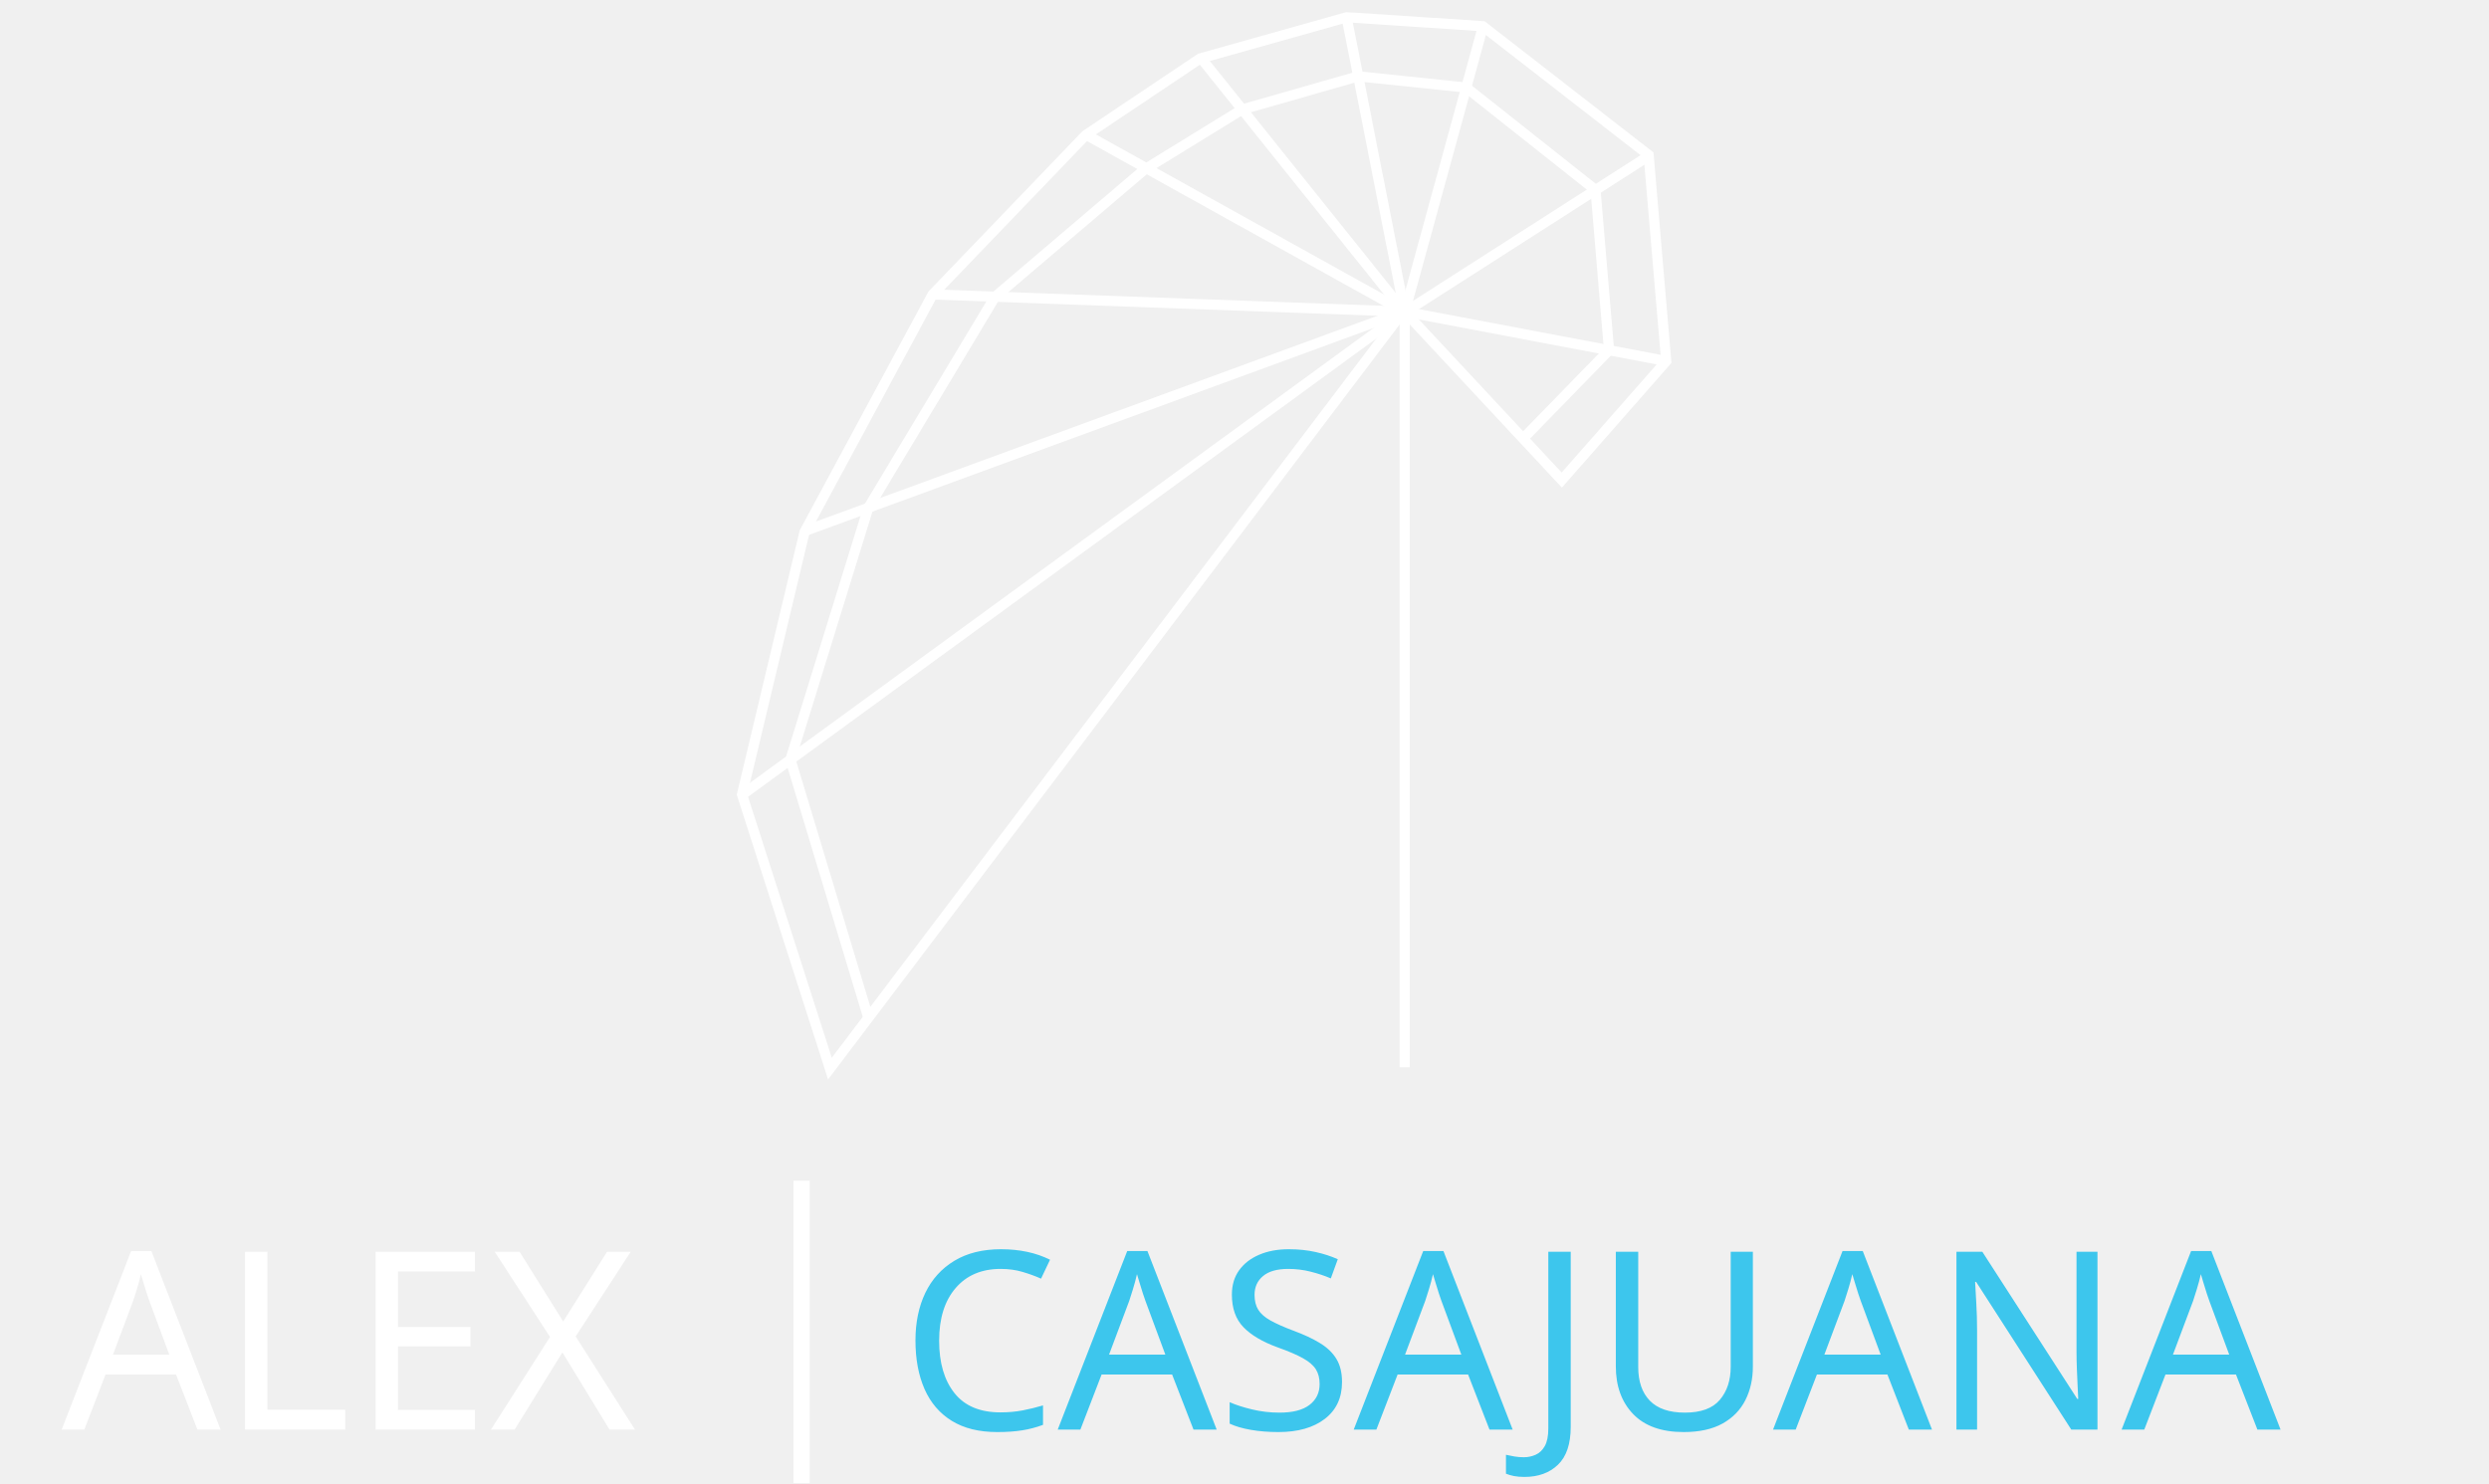
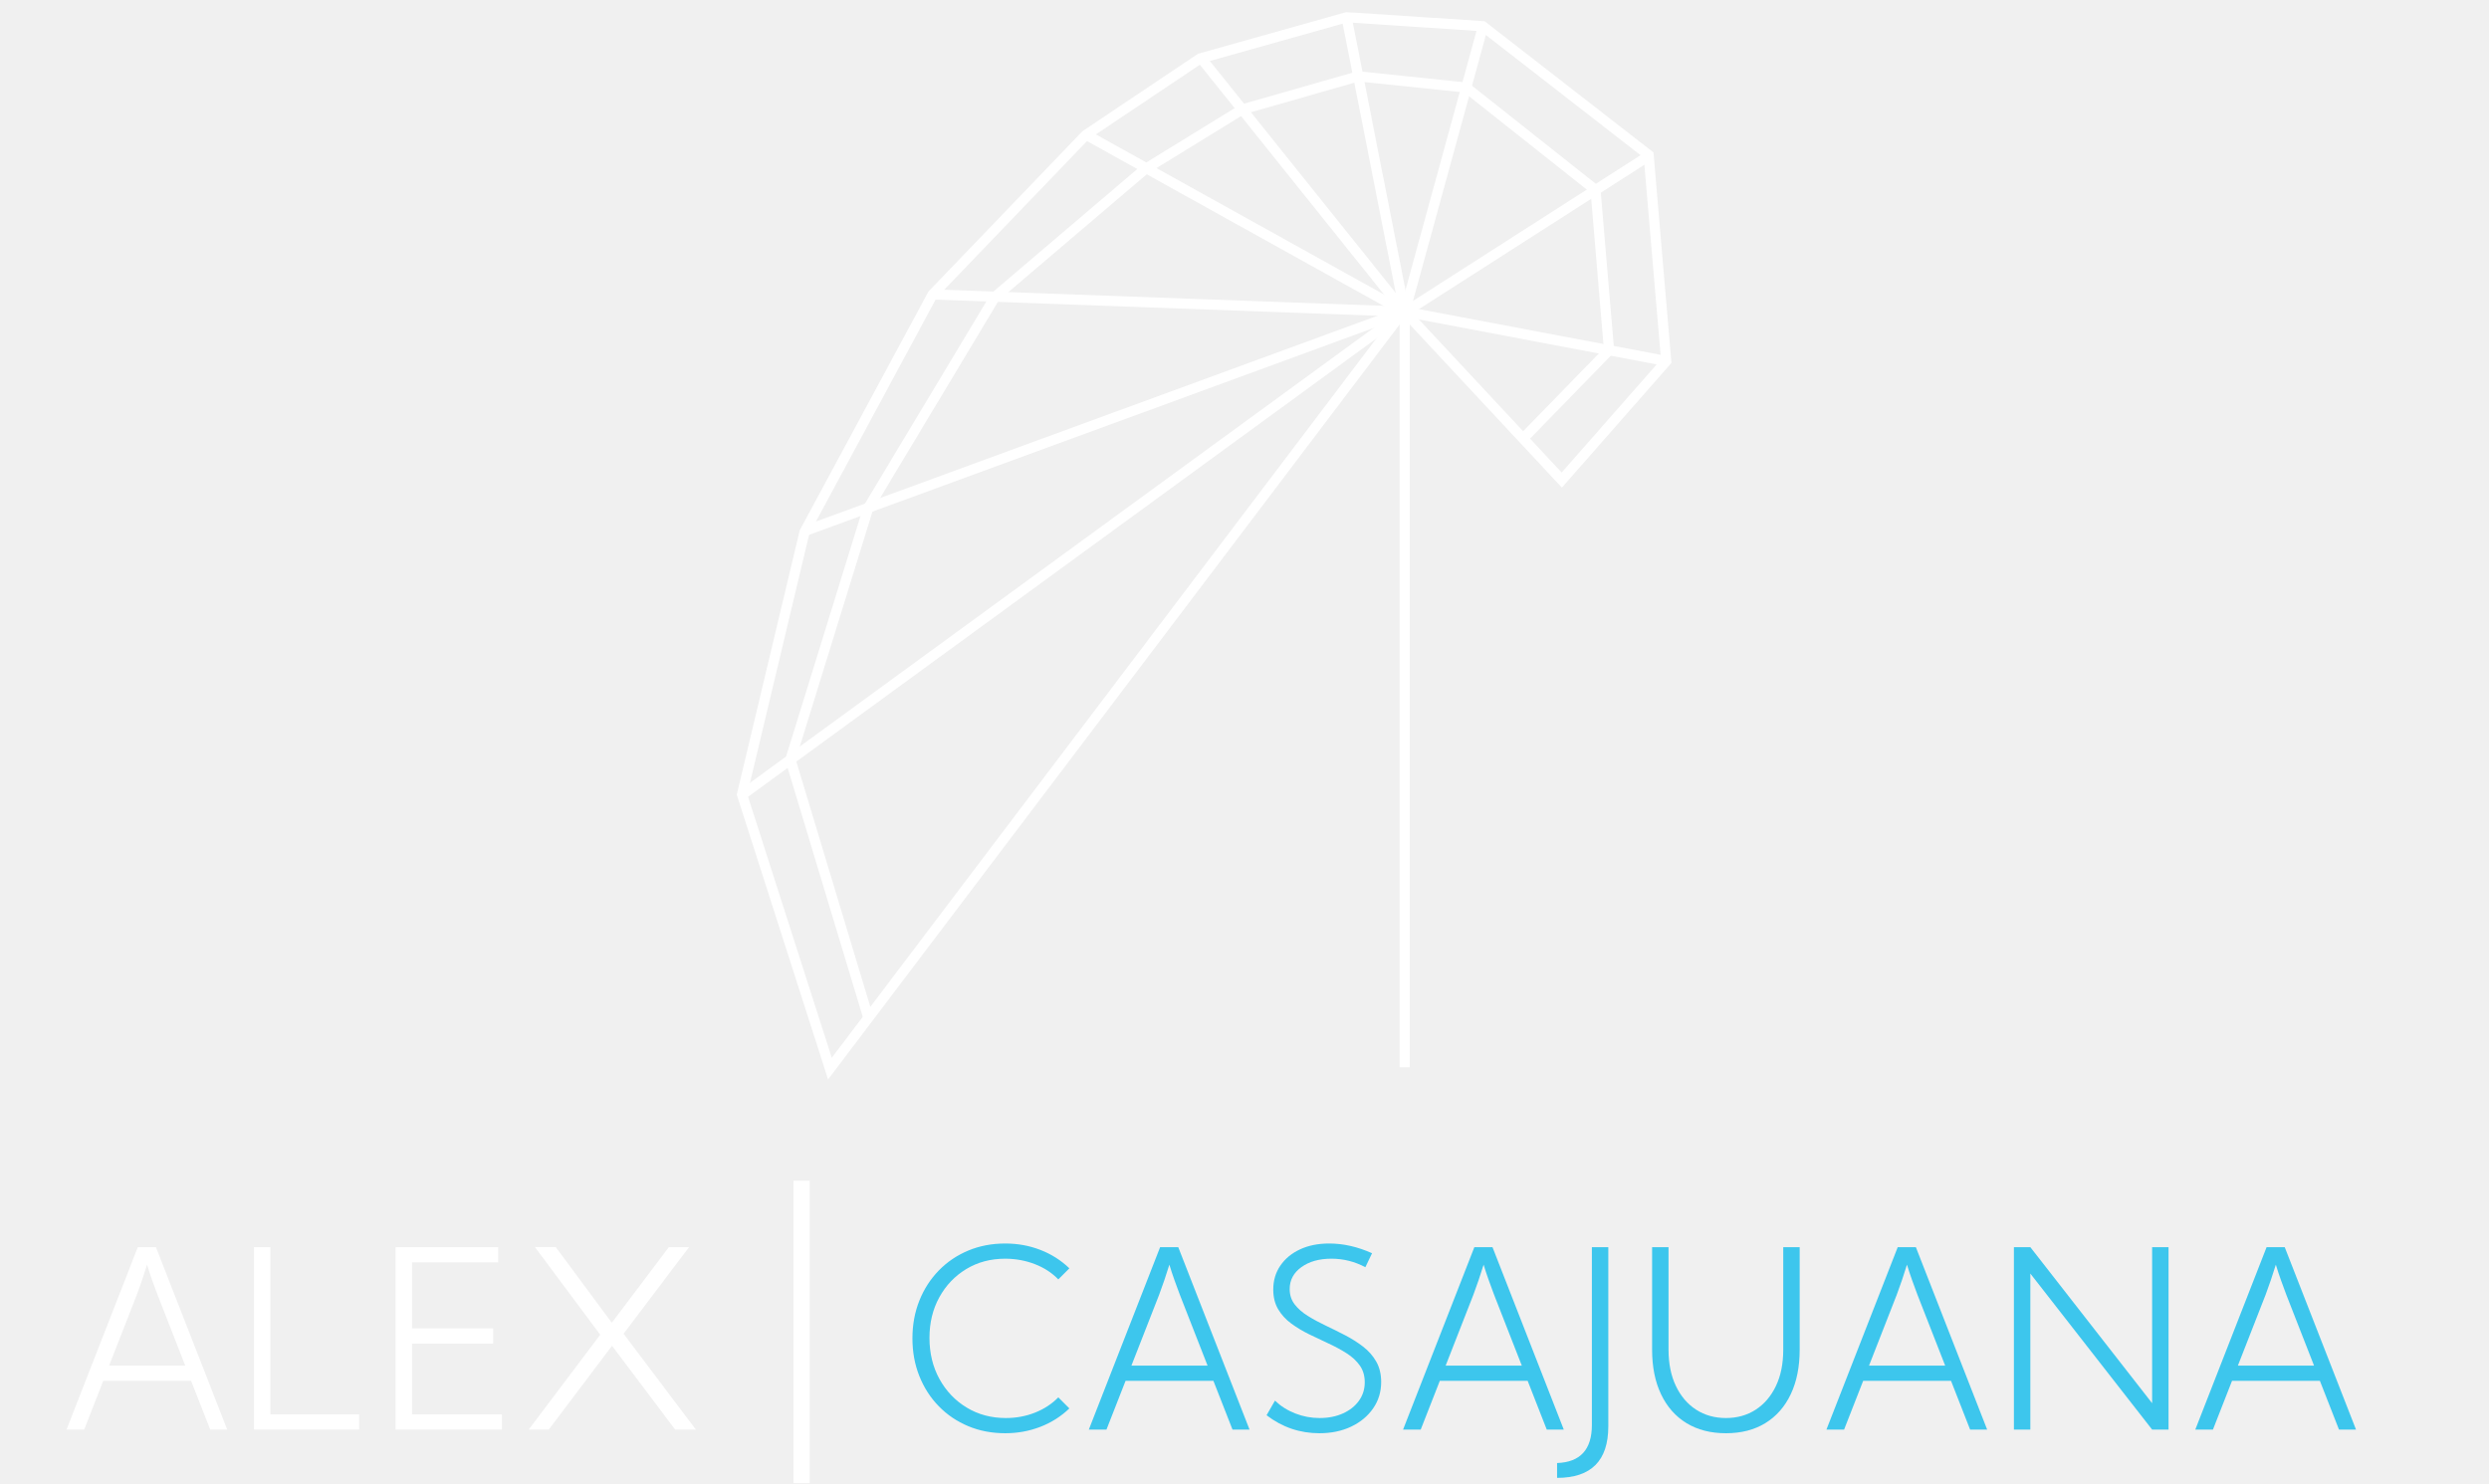
<svg xmlns="http://www.w3.org/2000/svg" version="1.1" id="Layer_1" x="0px" y="0px" width="614.377px" height="366.193px" viewBox="0 0 614.377 366.193" enable-background="new 0 0 614.377 366.193" xml:space="preserve">
  <g>
-     <text transform="matrix(1 0 0 1 15.219 352.9797)" enable-background="new    ">
-       <tspan x="0" y="0" fill="#FFFFFF" font-family="'KumbhSans-Light'" font-size="61.5">ALEX</tspan>
-       <tspan x="158.044" y="0" fill="#50007E" font-family="'KumbhSans-Light'" font-size="61.5">   </tspan>
-     </text>
+     <g enable-background="new    ">
+       <path fill="#FFFFFF" d="M16.42,352.979l17.597-45.044h4.474l17.598,45.044h-4.204l-4.715-12.042H25.489l-4.714,12.042H16.42z     M33.777,319.677l-6.847,17.508h18.798l-6.847-17.508c-0.401-1.061-0.831-2.231-1.291-3.514c-0.461-1.28-0.891-2.582-1.292-3.903    c-0.38,1.241-0.796,2.522-1.246,3.844C34.603,317.425,34.177,318.616,33.777,319.677z" />
+       <path fill="#FFFFFF" d="M88.641,352.979H62.696v-45.044h4.054v41.29h21.892V352.979z" />
+       <path fill="#FFFFFF" d="M97.65,307.935h25.314v3.754h-21.261v16.306h20.03v3.754h-20.03v17.477h22.192v3.754H97.65V307.935z" />
+       <path fill="#FFFFFF" d="M135.456,352.979h-4.955l17.657-23.423l-16.125-21.651h5.135l13.813,18.648l0.3-0.301l13.813-18.317h4.985    l-16.156,21.381l17.837,23.663h-5.105l-15.585-20.69L135.456,352.979z" />
+     </g>
+     <g enable-background="new    ">
+ 	</g>
  </g>
  <line fill="none" stroke="#FFFFFF" stroke-width="4" stroke-miterlimit="10" x1="197.857" y1="366.194" x2="197.857" y2="291.526" />
  <line fill="none" stroke="#FFFFFF" stroke-width="2.5" stroke-miterlimit="10" x1="346.732" y1="263.51" x2="346.732" y2="76.95" />
-   <polyline fill="none" stroke="#FFFFFF" stroke-width="2.5" stroke-miterlimit="10" points="346.732,76.95 385.505,118.533   411.282,89.187 406.939,38.282 366.015,6.476 332.427,4.263 296.248,14.428 267.995,33.363 230.206,72.711 198.589,131.362   183.153,196.162 204.855,263.85 346.618,76.541 " />
+   <polyline fill="none" stroke="#FFFFFF" stroke-width="2.5" stroke-miterlimit="10" points="346.732,76.95 385.505,118.533   411.281,89.187 406.939,38.282 366.015,6.476 332.427,4.263 296.248,14.427 267.995,33.363 230.206,72.711 198.589,131.362   183.153,196.162 204.855,263.85 346.617,76.541 " />
  <line fill="none" stroke="#FFFFFF" stroke-width="2.5" stroke-miterlimit="10" x1="346.812" y1="76.95" x2="411.488" y2="89.187" />
  <line fill="none" stroke="#FFFFFF" stroke-width="2.5" stroke-miterlimit="10" x1="406.939" y1="38.528" x2="346.812" y2="77.037" />
  <line fill="none" stroke="#FFFFFF" stroke-width="2.5" stroke-miterlimit="10" x1="346.732" y1="77.037" x2="366.015" y2="6.681" />
  <line fill="none" stroke="#FFFFFF" stroke-width="2.5" stroke-miterlimit="10" x1="346.689" y1="76.891" x2="332.427" y2="4.469" />
-   <line fill="none" stroke="#FFFFFF" stroke-width="2.5" stroke-miterlimit="10" x1="346.689" y1="77.037" x2="296.522" y2="14.428" />
+   <line fill="none" stroke="#FFFFFF" stroke-width="2.5" stroke-miterlimit="10" x1="346.689" y1="77.037" x2="296.522" y2="14.427" />
  <line fill="none" stroke="#FFFFFF" stroke-width="2.5" stroke-miterlimit="10" x1="346.812" y1="77.037" x2="268.241" y2="33.363" />
-   <line fill="none" stroke="#FFFFFF" stroke-width="2.5" stroke-miterlimit="10" x1="346.618" y1="76.95" x2="230.492" y2="72.711" />
+   <line fill="none" stroke="#FFFFFF" stroke-width="2.5" stroke-miterlimit="10" x1="346.617" y1="76.95" x2="230.492" y2="72.711" />
  <line fill="none" stroke="#FFFFFF" stroke-width="2.5" stroke-miterlimit="10" x1="346.572" y1="76.891" x2="198.646" y2="131.116" />
  <line fill="none" stroke="#FFFFFF" stroke-width="2.5" stroke-miterlimit="10" x1="346.572" y1="77.037" x2="183.317" y2="196.162" />
-   <polyline fill="none" stroke="#FFFFFF" stroke-width="2.5" stroke-miterlimit="10" points="214.347,251.321 195.109,187.557   214.347,125.361 245.634,73.263 282.507,41.859 306.616,27.026 335.259,18.847 361.921,21.625 393.837,46.921 397.175,86.479   375.941,108.289 " />
+   <polyline fill="none" stroke="#FFFFFF" stroke-width="2.5" stroke-miterlimit="10" points="214.347,251.321 195.109,187.557   214.347,125.361 245.634,73.263 282.507,41.859 306.615,27.026 335.259,18.847 361.921,21.625 393.837,46.921 397.175,86.479   375.941,108.289 " />
  <g id="Layer_2">
</g>
  <g>
-     <text transform="matrix(1 0 0 1 222.219 352.9797)" enable-background="new    ">
-       <tspan x="0" y="0" fill="#3DC6ED" font-family="'KumbhSans-Light'" font-size="61.5">CASAJUANA</tspan>
-       <tspan x="360.532" y="0" fill="#50007E" font-family="'KumbhSans-Light'" font-size="61.5">   </tspan>
-     </text>
+     <g enable-background="new    ">
+       <path fill="#3DC6ED" d="M261.227,345.021l2.733,2.733c-2.062,1.981-4.455,3.498-7.177,4.549s-5.605,1.576-8.648,1.576    c-3.303,0-6.346-0.58-9.129-1.741s-5.205-2.798-7.267-4.91c-2.063-2.111-3.664-4.594-4.805-7.447    c-1.142-2.853-1.712-5.96-1.712-9.323s0.57-6.472,1.712-9.324c1.141-2.854,2.742-5.335,4.805-7.447    c2.062-2.112,4.484-3.749,7.267-4.91s5.826-1.742,9.129-1.742c3.063,0,5.951,0.526,8.664,1.577c2.712,1.051,5.1,2.567,7.162,4.55    l-2.733,2.732c-1.562-1.622-3.494-2.878-5.795-3.769c-2.302-0.891-4.745-1.337-7.327-1.337c-3.584,0-6.782,0.852-9.594,2.553    c-2.813,1.702-5.03,4.023-6.651,6.967c-1.622,2.943-2.433,6.286-2.433,10.029c0,3.784,0.821,7.168,2.462,10.15    c1.641,2.983,3.884,5.335,6.727,7.057c2.842,1.723,6.066,2.583,9.669,2.583c2.542,0,4.94-0.445,7.192-1.337    C257.729,347.899,259.645,346.643,261.227,345.021z" />
+       <path fill="#3DC6ED" d="M268.764,352.979l17.597-45.044h4.474l17.597,45.044h-4.204l-4.715-12.042h-21.681l-4.714,12.042H268.764z     M286.121,319.677l-6.847,17.508h18.798l-6.847-17.508c-0.401-1.061-0.831-2.231-1.291-3.514c-0.461-1.28-0.891-2.582-1.292-3.903    c-0.38,1.241-0.796,2.522-1.246,3.844C286.947,317.425,286.522,318.616,286.121,319.677z" />
+       <path fill="#3DC6ED" d="M312.637,349.436l2.072-3.604c1.421,1.361,3.093,2.417,5.015,3.168c1.922,0.75,3.924,1.126,6.006,1.126    c2.162,0,4.084-0.38,5.766-1.142c1.682-0.761,2.998-1.807,3.949-3.138c0.95-1.331,1.426-2.848,1.426-4.55    c0-1.602-0.405-2.978-1.216-4.129c-0.812-1.15-1.892-2.157-3.243-3.018s-2.828-1.662-4.43-2.402s-3.203-1.502-4.805-2.282    c-1.602-0.781-3.078-1.667-4.43-2.658c-1.351-0.99-2.432-2.166-3.242-3.528c-0.811-1.361-1.217-2.992-1.217-4.895    c0-2.223,0.586-4.189,1.757-5.9c1.171-1.712,2.793-3.049,4.864-4.01c2.072-0.961,4.47-1.441,7.192-1.441    c3.483,0,7.007,0.802,10.57,2.402l-1.651,3.454c-2.623-1.401-5.416-2.103-8.378-2.103c-3.023,0-5.495,0.696-7.417,2.087    c-1.922,1.392-2.883,3.188-2.883,5.391c0,1.462,0.404,2.723,1.216,3.784c0.811,1.061,1.892,2.012,3.243,2.853    s2.827,1.642,4.43,2.402c1.602,0.761,3.202,1.557,4.805,2.387c1.602,0.831,3.078,1.768,4.429,2.808    c1.352,1.042,2.433,2.272,3.243,3.694s1.217,3.104,1.217,5.045c0,2.422-0.661,4.59-1.982,6.501    c-1.321,1.912-3.129,3.414-5.42,4.505c-2.293,1.091-4.91,1.636-7.854,1.636C320.845,353.88,316.5,352.399,312.637,349.436z" />
+       <path fill="#3DC6ED" d="M346.33,352.979l17.597-45.044h4.475l17.598,45.044h-4.204l-4.715-12.042H355.4l-4.715,12.042H346.33z     M363.687,319.677l-6.846,17.508h18.798l-6.847-17.508c-0.4-1.061-0.831-2.231-1.291-3.514c-0.461-1.28-0.891-2.582-1.291-3.903    c-0.381,1.241-0.797,2.522-1.246,3.844C364.513,317.425,364.087,318.616,363.687,319.677z" />
+       <path fill="#3DC6ED" d="M384.347,364.901v-3.664c5.726-0.2,8.588-3.333,8.588-9.398v-43.903h4.055v44.233    C396.99,360.656,392.775,364.901,384.347,364.901z" />
+       <path fill="#3DC6ED" d="M407.8,333.25v-25.314h4.054v25.284c0,3.444,0.601,6.432,1.802,8.964c1.201,2.533,2.868,4.489,5,5.871    c2.133,1.382,4.59,2.072,7.372,2.072s5.235-0.69,7.357-2.072s3.784-3.333,4.985-5.855s1.801-5.506,1.801-8.949v-25.314h4.055    v25.314c0,4.245-0.736,7.913-2.207,11.006c-1.472,3.093-3.564,5.471-6.276,7.132c-2.713,1.662-5.951,2.492-9.715,2.492    s-7.007-0.83-9.729-2.492c-2.723-1.661-4.819-4.039-6.291-7.132C408.536,341.163,407.8,337.495,407.8,333.25z" />
+       <path fill="#3DC6ED" d="M450.832,352.979l17.597-45.044h4.475l17.598,45.044h-4.204l-4.715-12.042h-21.681l-4.715,12.042H450.832z     M468.189,319.677l-6.846,17.508h18.798l-6.847-17.508c-0.4-1.061-0.831-2.231-1.291-3.514c-0.461-1.28-0.891-2.582-1.291-3.903    c-0.381,1.241-0.797,2.522-1.246,3.844C469.015,317.425,468.589,318.616,468.189,319.677z" />
+       <path fill="#3DC6ED" d="M497.107,307.935h4.055l30.06,38.527v-38.527h4.053v45.044h-4.053l-30.06-38.527v38.527h-4.055V307.935z" />
+       <path fill="#3DC6ED" d="M541.881,352.979l17.598-45.044h4.474l17.598,45.044h-4.204l-4.715-12.042h-21.682l-4.714,12.042H541.881z     M559.239,319.677l-6.848,17.508h18.799l-6.847-17.508c-0.4-1.061-0.831-2.231-1.291-3.514c-0.461-1.28-0.892-2.582-1.292-3.903    c-0.38,1.241-0.795,2.522-1.246,3.844C560.064,317.425,559.638,318.616,559.239,319.677z" />
+     </g>
+     <g enable-background="new    ">
+ 	</g>
  </g>
</svg>
